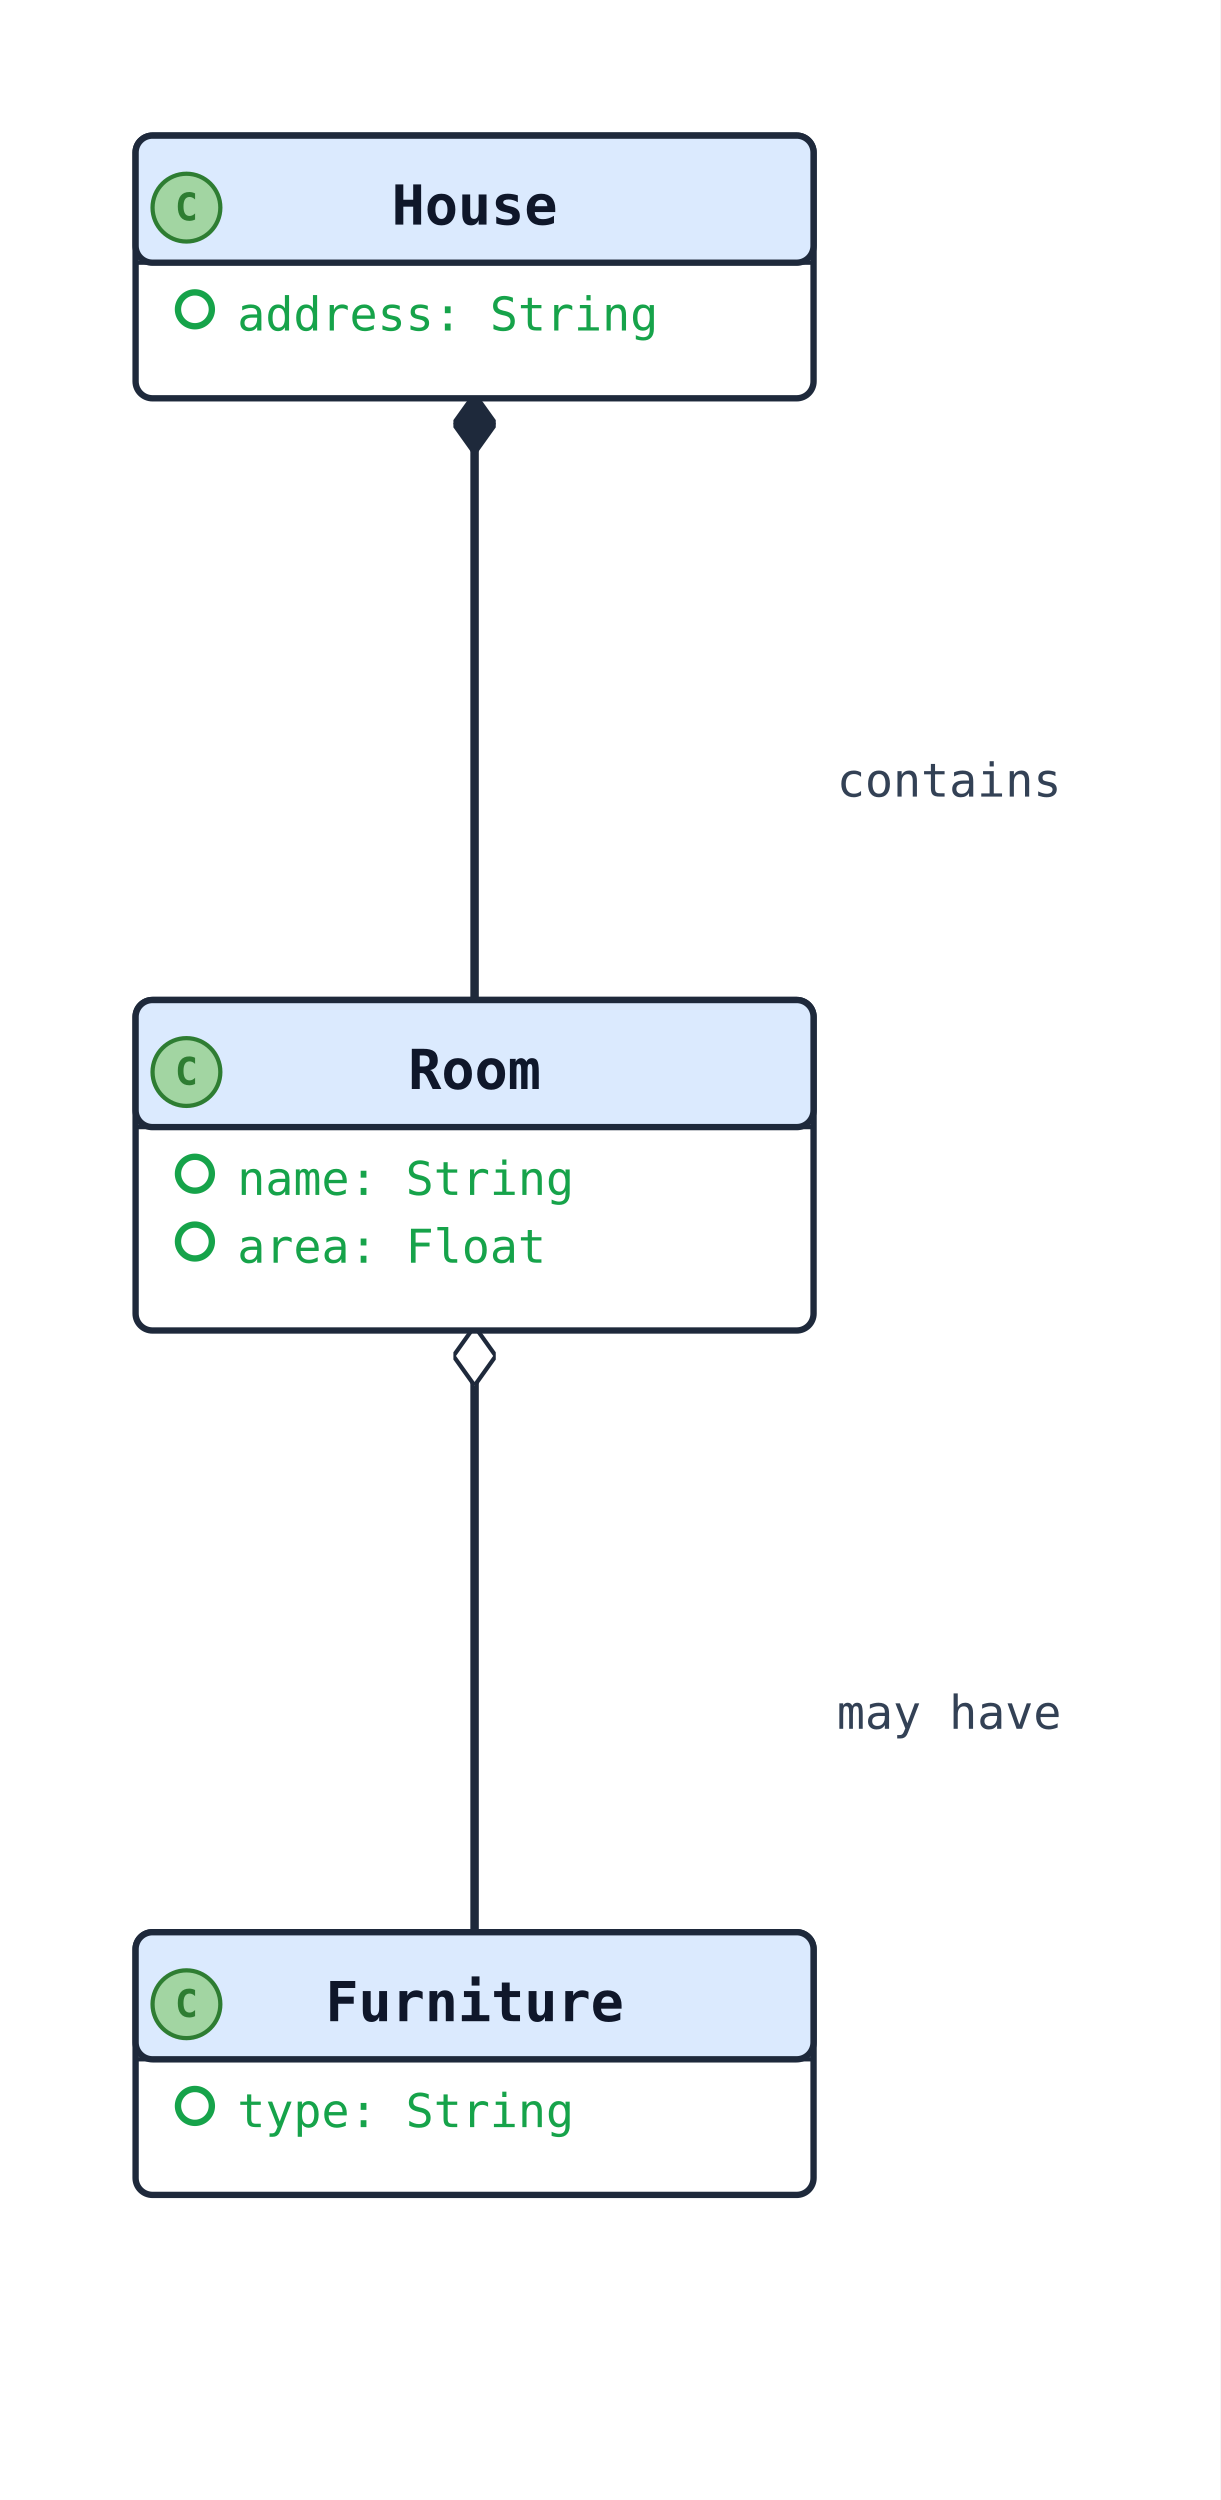
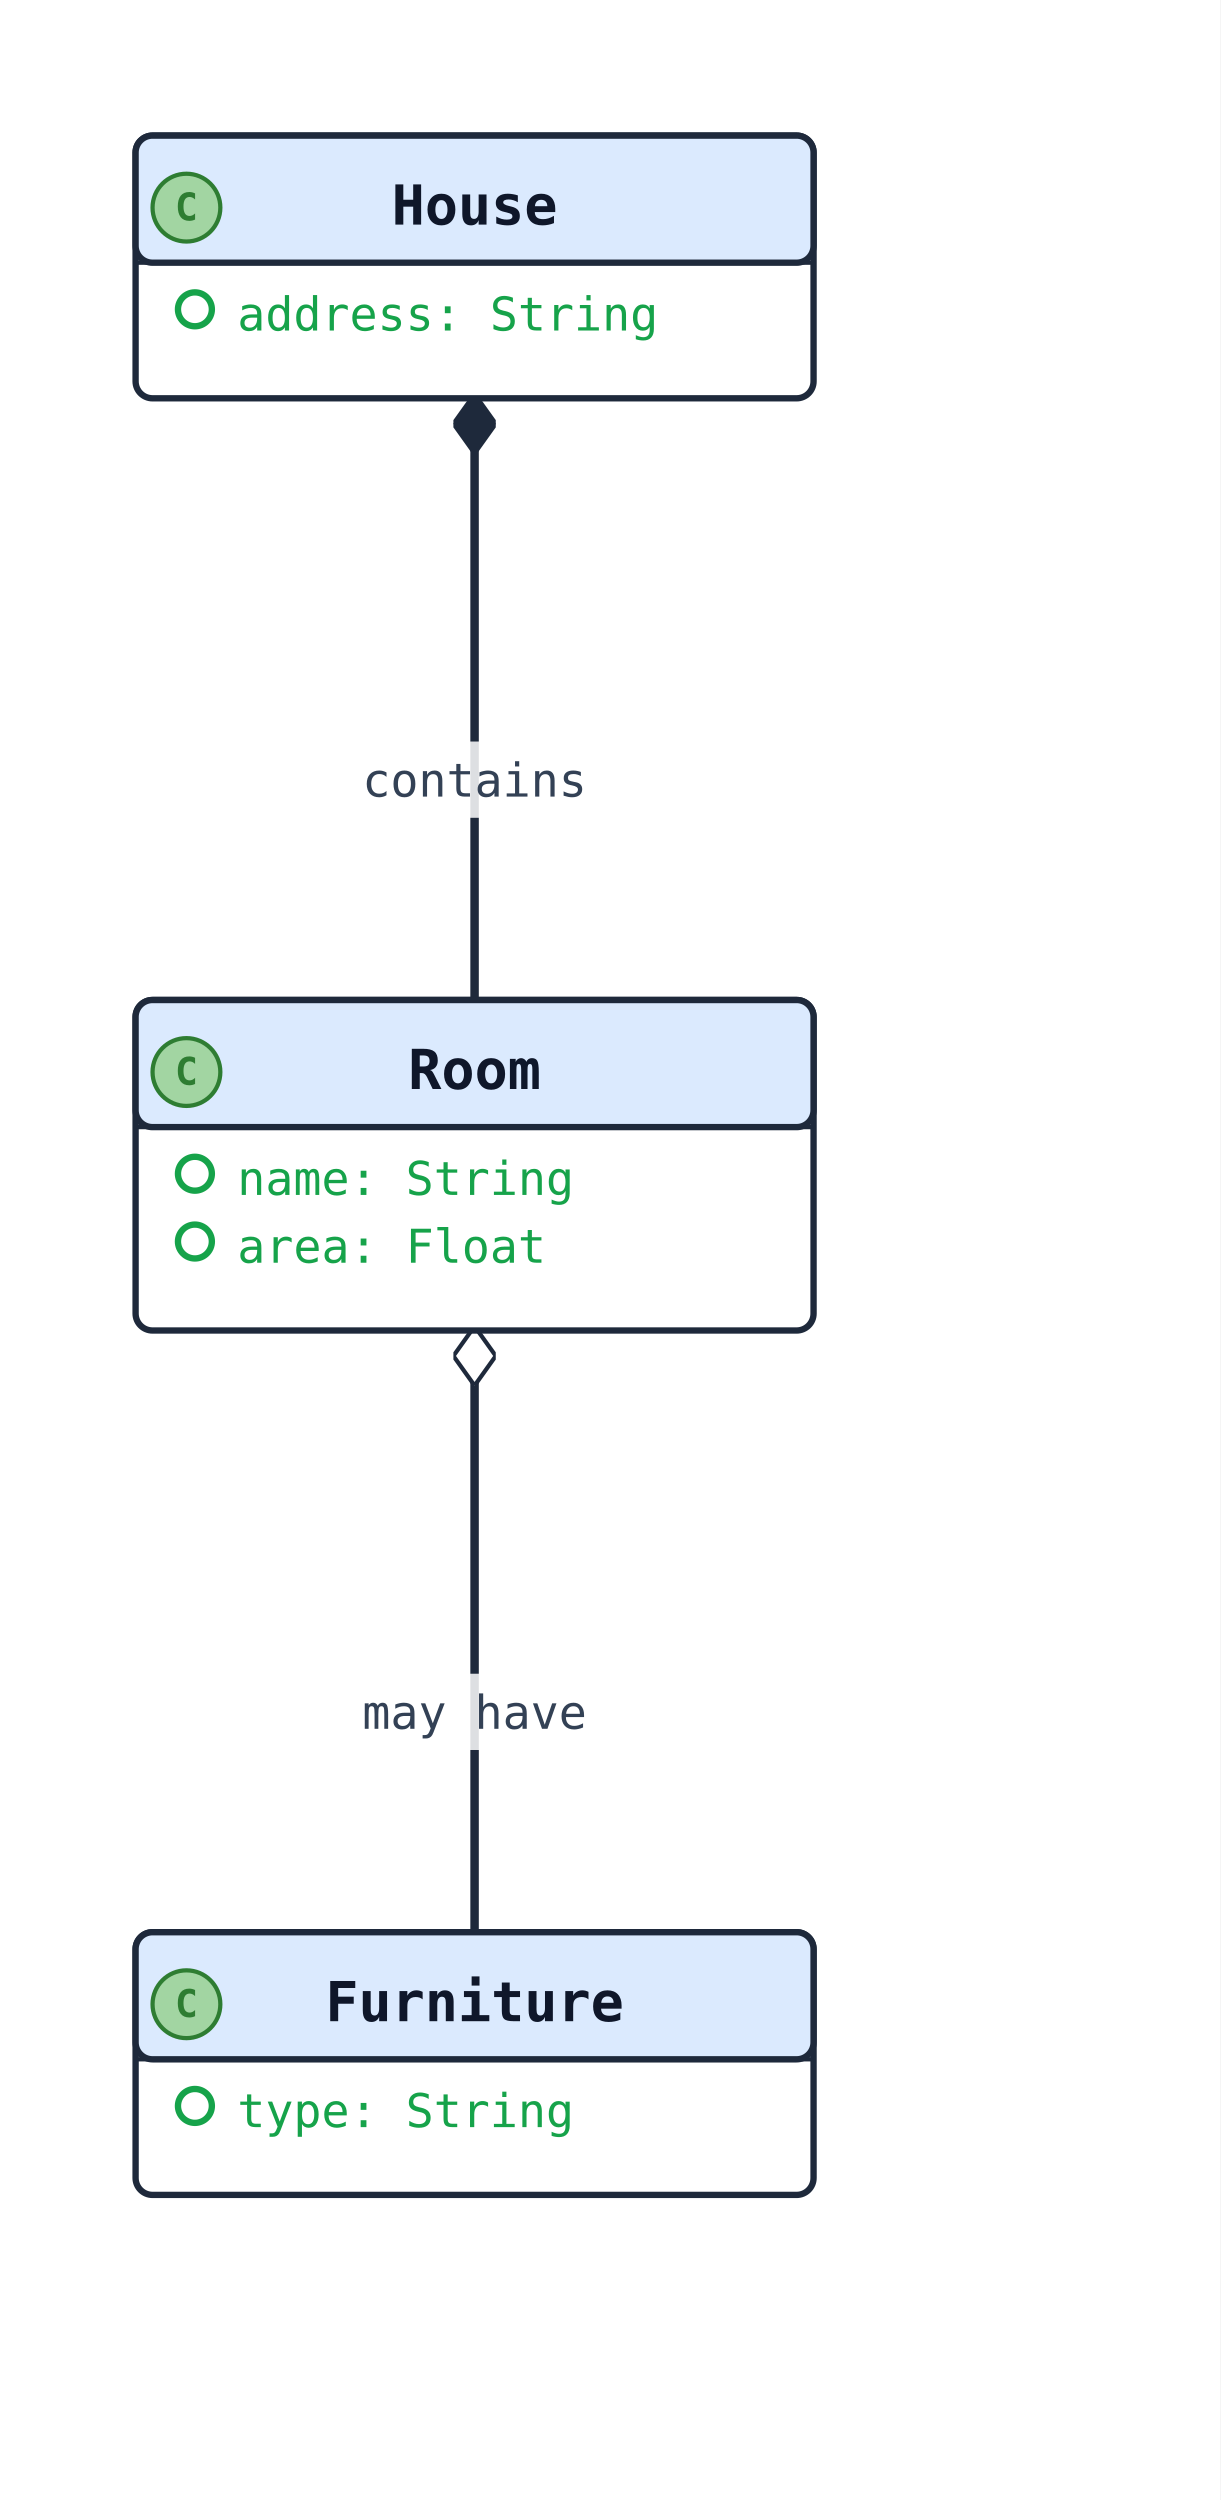
<svg xmlns="http://www.w3.org/2000/svg" width="288" height="590" viewBox="0 0 288 590" data-orientation="TopToBottom">
  <rect width="100%" height="100%" fill="#ffffff" />
  <defs>
    <marker id="arrow-open" viewBox="0 0 10 10" refX="9" refY="5" markerWidth="10" markerHeight="10" markerUnits="userSpaceOnUse" orient="auto-start-reverse">
      <path d="M0,0 L10,5 L0,10" fill="none" stroke="#1e293b" stroke-width="1.5" />
    </marker>
    <marker id="arrow-triangle" viewBox="0 0 16 16" refX="15" refY="8" markerWidth="16" markerHeight="16" markerUnits="userSpaceOnUse" orient="auto-start-reverse">
      <polygon points="0,1 14,8 0,15" fill="#ffffff" stroke="#1e293b" stroke-width="1.5" fill-rule="nonzero" />
    </marker>
    <marker id="arrow-diamond-filled" viewBox="0 0 14 10" refX="13" refY="5" markerWidth="14" markerHeight="10" markerUnits="userSpaceOnUse" orient="auto-start-reverse">
      <path d="M0,5 L7,0 L14,5 L7,10 z" fill="#1e293b" stroke="#1e293b" stroke-width="1" />
    </marker>
    <marker id="arrow-diamond-open" viewBox="0 0 14 10" refX="13" refY="5" markerWidth="14" markerHeight="10" markerUnits="userSpaceOnUse" orient="auto-start-reverse">
      <path d="M0,5 L7,0 L14,5 L7,10 z" fill="#ffffff" stroke="#1e293b" stroke-width="1" />
    </marker>
  </defs>
  <defs>
    <marker id="arrow-triangle-filled" viewBox="0 0 12 12" refX="11" refY="6" markerWidth="12" markerHeight="12" markerUnits="userSpaceOnUse" orient="auto-start-reverse">
      <polygon points="0,0 12,6 0,12" fill="#1e293b" stroke="#1e293b" stroke-width="1.5" />
    </marker>
    <marker id="arrow-box-filled" viewBox="0 0 12 12" refX="11" refY="6" markerWidth="12" markerHeight="12" markerUnits="userSpaceOnUse" orient="auto-start-reverse">
      <rect x="2" y="2" width="8" height="8" fill="#1e293b" stroke="#1e293b" stroke-width="1.5" />
    </marker>
    <marker id="arrow-plus" viewBox="0 0 12 12" refX="11" refY="6" markerWidth="12" markerHeight="12" markerUnits="userSpaceOnUse" orient="auto-start-reverse">
      <path d="M6,1 L6,11 M1,6 L11,6" fill="none" stroke="#1e293b" stroke-width="1.8" stroke-linecap="round" />
    </marker>
    <marker id="arrow-cross" viewBox="0 0 12 12" refX="11" refY="6" markerWidth="12" markerHeight="12" markerUnits="userSpaceOnUse" orient="auto-start-reverse">
      <path d="M2,2 L10,10 M10,2 L2,10" fill="none" stroke="#1e293b" stroke-width="1.8" stroke-linecap="round" />
    </marker>
    <marker id="arrow-bracket-open" viewBox="0 0 12 14" refX="11" refY="7" markerWidth="12" markerHeight="14" markerUnits="userSpaceOnUse" orient="auto-start-reverse">
      <path d="M10,1 L4,1 L4,13 L10,13" fill="none" stroke="#1e293b" stroke-width="1.8" stroke-linecap="round" stroke-linejoin="round" />
    </marker>
    <marker id="arrow-circle-open" viewBox="0 0 12 12" refX="11" refY="6" markerWidth="12" markerHeight="12" markerUnits="userSpaceOnUse" orient="auto-start-reverse">
      <circle cx="6" cy="6" r="4" fill="#ffffff" stroke="#1e293b" stroke-width="1.5" />
    </marker>
    <marker id="arrow-circle-filled" viewBox="0 0 12 12" refX="11" refY="6" markerWidth="12" markerHeight="12" markerUnits="userSpaceOnUse" orient="auto-start-reverse">
      <circle cx="6" cy="6" r="4" fill="#1e293b" stroke="#1e293b" stroke-width="1.5" />
    </marker>
    <marker id="arrow-double-open" viewBox="0 0 16 12" refX="15" refY="6" markerWidth="16" markerHeight="12" markerUnits="userSpaceOnUse" orient="auto-start-reverse">
      <path d="M0,1 L8,6 L0,11 M7,1 L15,6 L7,11" fill="none" stroke="#1e293b" stroke-width="1.5" stroke-linejoin="round" />
    </marker>
  </defs>
  <polyline class="uml-relation" data-uml-from="House" data-uml-to="Room" data-uml-arrow="*--" points="112,94 112,165 112,236" fill="none" stroke="#1e293b" stroke-width="2" marker-start="url(#arrow-diamond-filled)" />
-   <text class="uml-edge-label" data-uml-label-role="edge" x="224" y="188" text-anchor="middle" font-family="monospace" font-size="11" fill="#334155">contains</text>
+   <rect class="uml-edge-label-bg" data-uml-label-role="edge-background" x="82" y="175" width="60" height="18" fill="white" opacity="0.85" />
+   <text class="uml-edge-label" data-uml-label-role="edge" x="112" y="188" text-anchor="middle" font-family="monospace" font-size="11" fill="#334155">contains</text>
  <polyline class="uml-relation" data-uml-from="Room" data-uml-to="Furniture" data-uml-arrow="o--" points="112,314 112,385 112,456" fill="none" stroke="#1e293b" stroke-width="2" marker-start="url(#arrow-diamond-open)" />
-   <text class="uml-edge-label" data-uml-label-role="edge" x="224" y="408" text-anchor="middle" font-family="monospace" font-size="11" fill="#334155">may have</text>
+   <rect class="uml-edge-label-bg" data-uml-label-role="edge-background" x="82" y="395" width="60" height="18" fill="white" opacity="0.85" />
+   <text class="uml-edge-label" data-uml-label-role="edge" x="112" y="408" text-anchor="middle" font-family="monospace" font-size="11" fill="#334155">may have</text>
  <rect class="uml-node uml-class" data-uml-id="House" x="32" y="32" width="160" height="62" rx="4" ry="4" fill="#ffffff" stroke="#1e293b" stroke-width="1.5" />
  <rect x="32" y="32" width="160" height="30" rx="4" ry="4" fill="#dbeafe" stroke="#1e293b" stroke-width="1.5" />
  <line x1="32" y1="62" x2="192" y2="62" stroke="#1e293b" stroke-width="1" />
  <circle class="uml-class-badge" cx="44" cy="49" r="8" fill="#A2D5A2" stroke="#2E7D32" stroke-width="1" />
  <text class="uml-class-badge-letter" x="44" y="52" text-anchor="middle" font-family="monospace" font-size="9" font-weight="700" fill="#2E7D32">C</text>
  <text x="112" y="53" text-anchor="middle" font-family="monospace" font-size="13" font-weight="600" fill="#0f172a">House</text>
  <circle class="uml-vis-glyph" cx="46" cy="73" r="4" fill="none" stroke="#16a34a" stroke-width="1.5" />
  <text class="uml-member" data-uml-visibility="public" x="56" y="78" font-family="monospace" font-size="11" fill="#16a34a">address: String</text>
  <rect class="uml-node uml-class" data-uml-id="Room" x="32" y="236" width="160" height="78" rx="4" ry="4" fill="#ffffff" stroke="#1e293b" stroke-width="1.5" />
  <rect x="32" y="236" width="160" height="30" rx="4" ry="4" fill="#dbeafe" stroke="#1e293b" stroke-width="1.5" />
  <line x1="32" y1="266" x2="192" y2="266" stroke="#1e293b" stroke-width="1" />
  <circle class="uml-class-badge" cx="44" cy="253" r="8" fill="#A2D5A2" stroke="#2E7D32" stroke-width="1" />
  <text class="uml-class-badge-letter" x="44" y="256" text-anchor="middle" font-family="monospace" font-size="9" font-weight="700" fill="#2E7D32">C</text>
  <text x="112" y="257" text-anchor="middle" font-family="monospace" font-size="13" font-weight="600" fill="#0f172a">Room</text>
  <circle class="uml-vis-glyph" cx="46" cy="277" r="4" fill="none" stroke="#16a34a" stroke-width="1.5" />
  <text class="uml-member" data-uml-visibility="public" x="56" y="282" font-family="monospace" font-size="11" fill="#16a34a">name: String</text>
  <circle class="uml-vis-glyph" cx="46" cy="293" r="4" fill="none" stroke="#16a34a" stroke-width="1.5" />
  <text class="uml-member" data-uml-visibility="public" x="56" y="298" font-family="monospace" font-size="11" fill="#16a34a">area: Float</text>
  <rect class="uml-node uml-class" data-uml-id="Furniture" x="32" y="456" width="160" height="62" rx="4" ry="4" fill="#ffffff" stroke="#1e293b" stroke-width="1.5" />
  <rect x="32" y="456" width="160" height="30" rx="4" ry="4" fill="#dbeafe" stroke="#1e293b" stroke-width="1.5" />
  <line x1="32" y1="486" x2="192" y2="486" stroke="#1e293b" stroke-width="1" />
  <circle class="uml-class-badge" cx="44" cy="473" r="8" fill="#A2D5A2" stroke="#2E7D32" stroke-width="1" />
  <text class="uml-class-badge-letter" x="44" y="476" text-anchor="middle" font-family="monospace" font-size="9" font-weight="700" fill="#2E7D32">C</text>
  <text x="112" y="477" text-anchor="middle" font-family="monospace" font-size="13" font-weight="600" fill="#0f172a">Furniture</text>
  <circle class="uml-vis-glyph" cx="46" cy="497" r="4" fill="none" stroke="#16a34a" stroke-width="1.5" />
  <text class="uml-member" data-uml-visibility="public" x="56" y="502" font-family="monospace" font-size="11" fill="#16a34a">type: String</text>
</svg>
